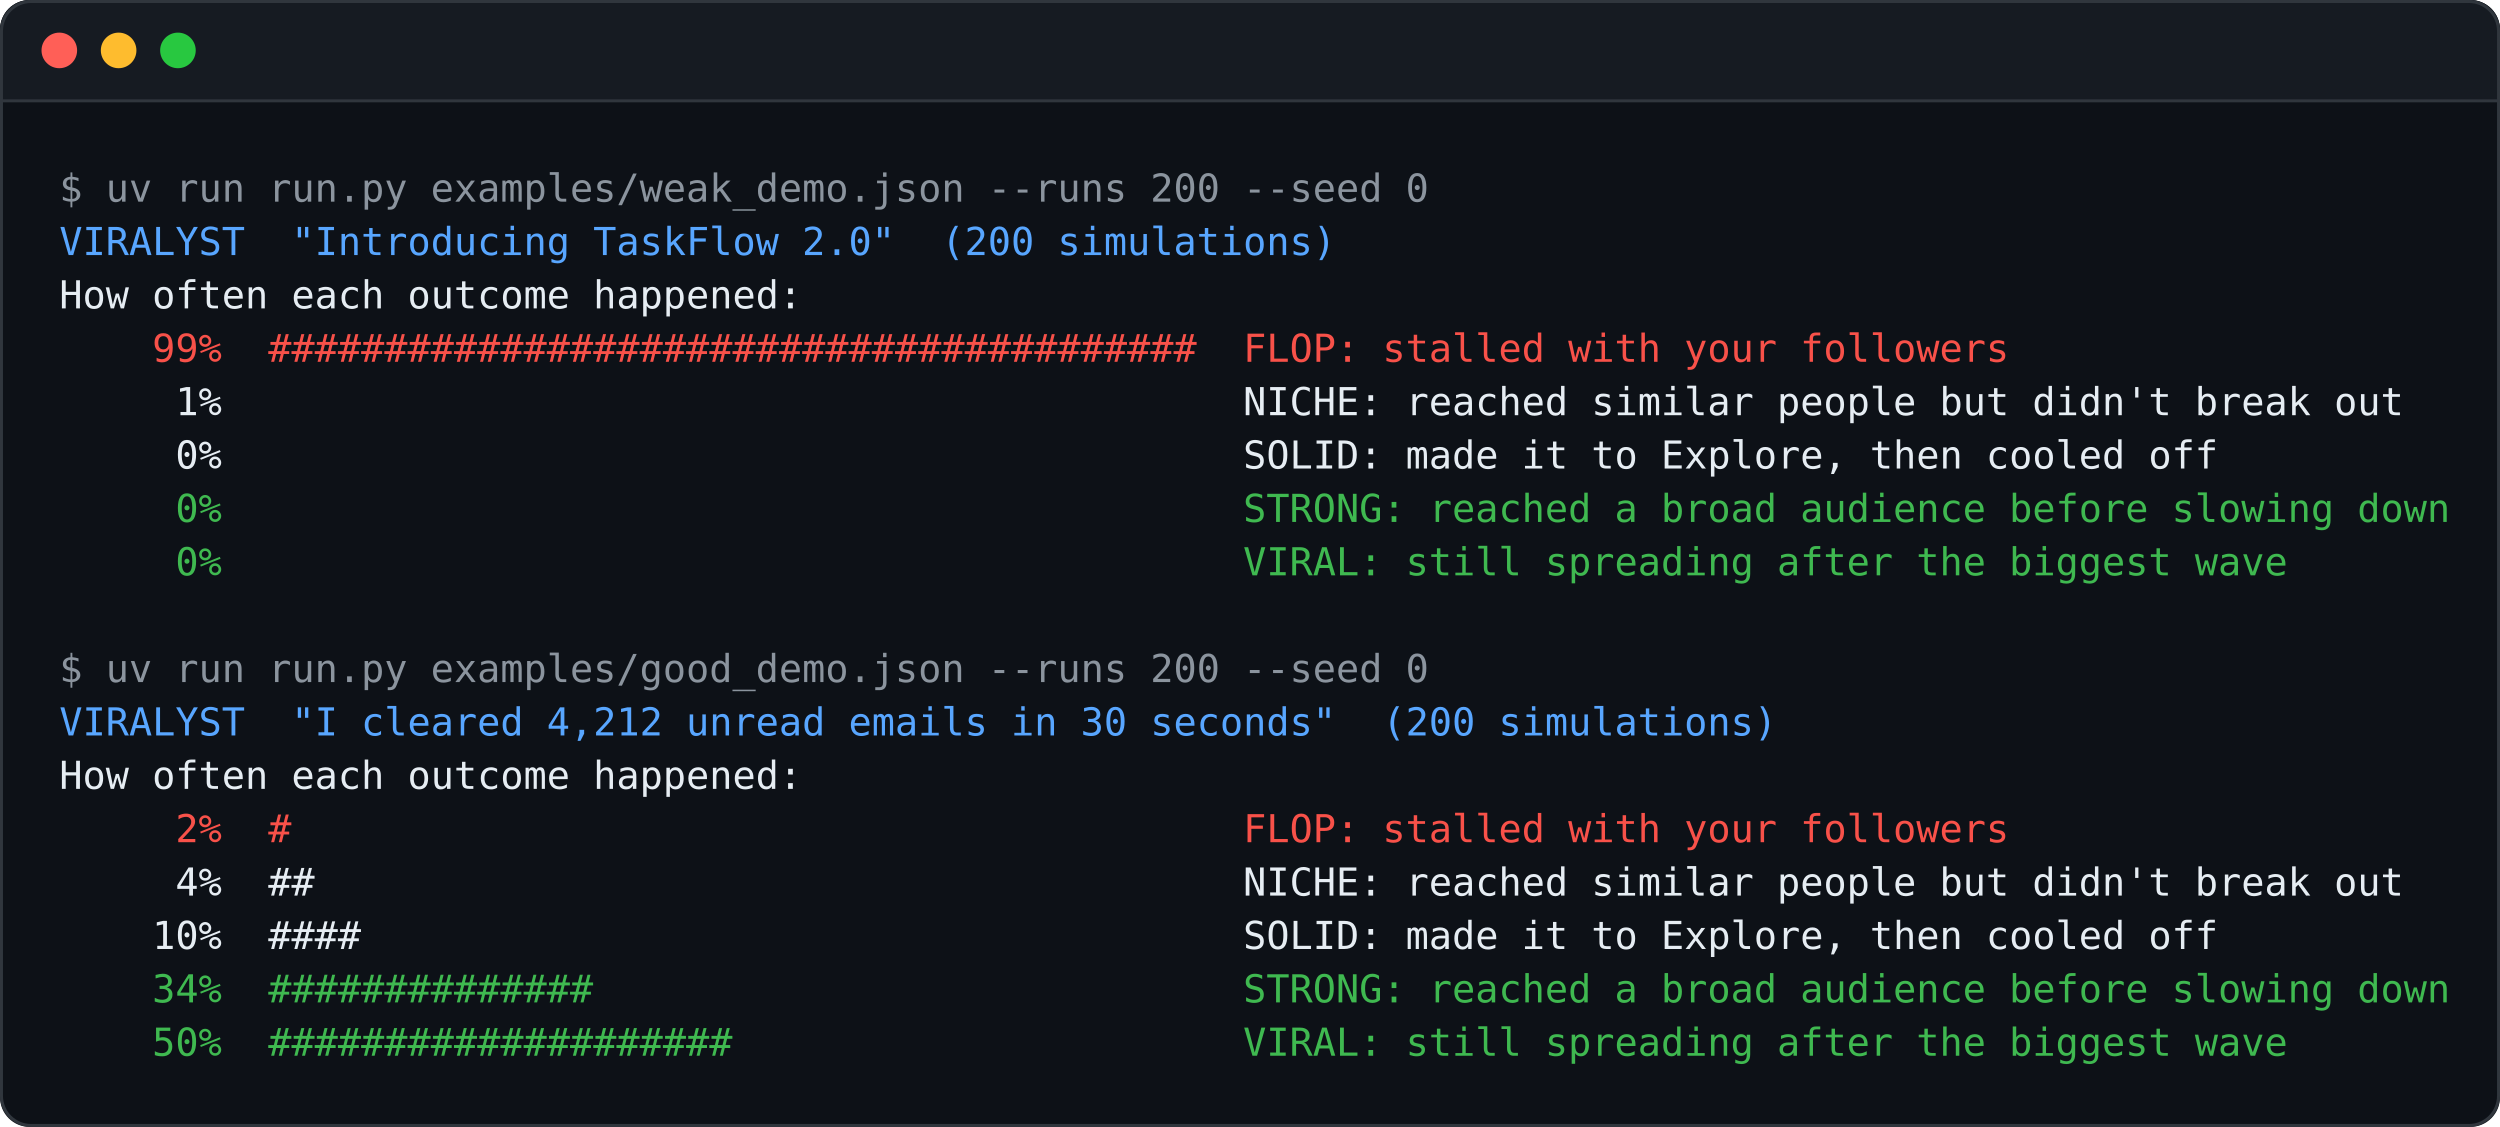
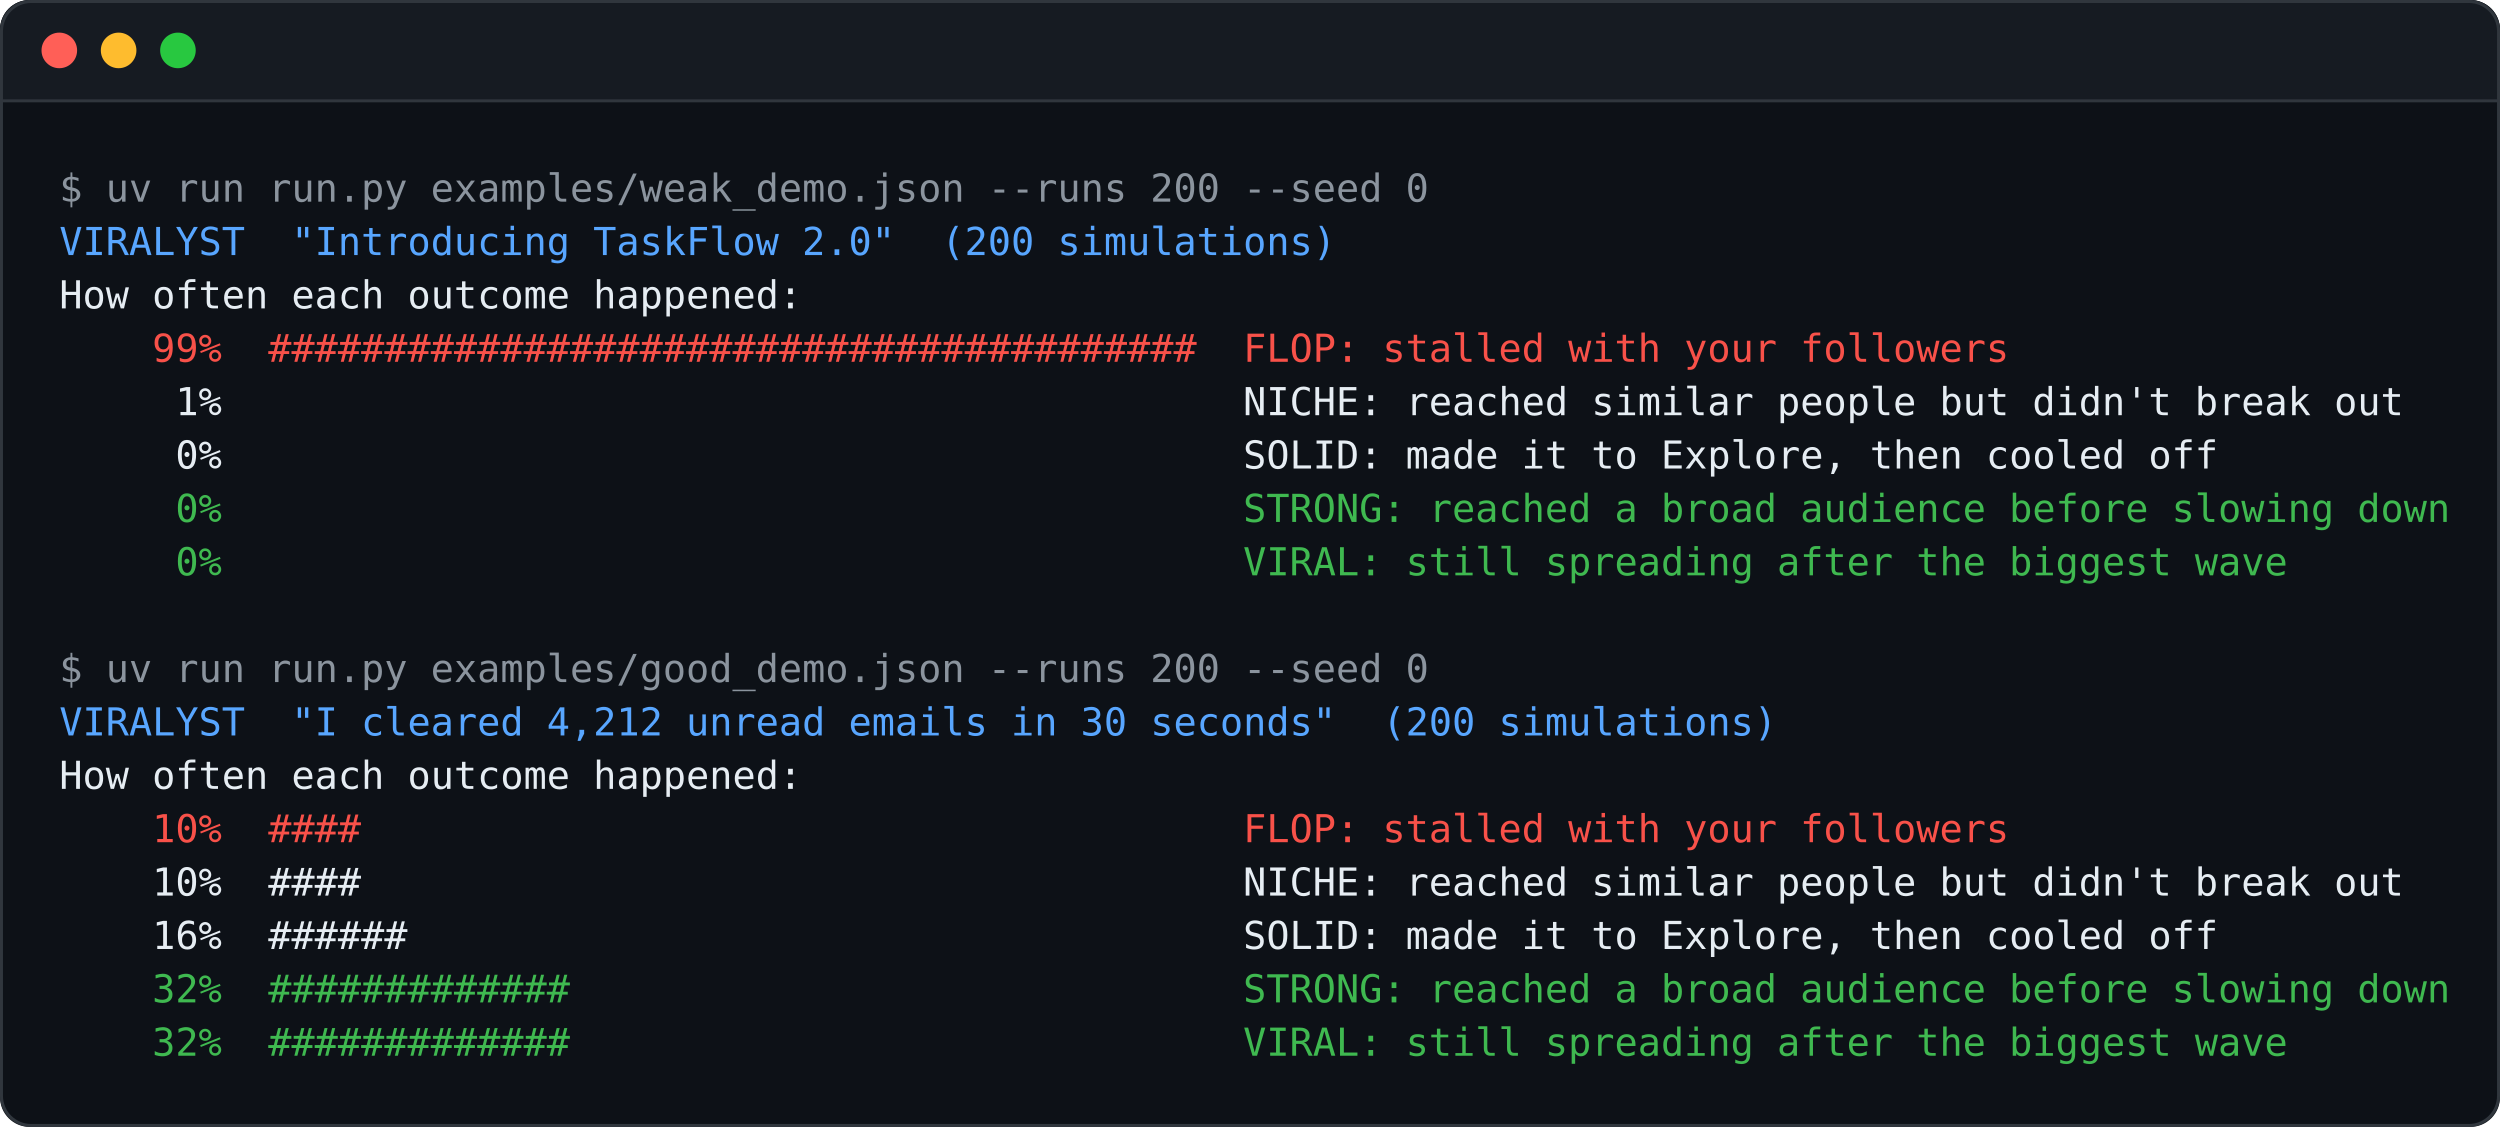
<svg xmlns="http://www.w3.org/2000/svg" width="843" height="380" viewBox="0 0 843 380">
  <rect width="843" height="380" rx="10" fill="#0d1117" />
  <path d="M0 10a10 10 0 0 1 10-10h823a10 10 0 0 1 10 10v24h-843z" fill="#161b22" />
  <line x1="0" y1="34" x2="843" y2="34" stroke="#30363d" />
  <circle cx="20" cy="17.0" r="6" fill="#ff5f57" />
  <circle cx="40" cy="17.0" r="6" fill="#febc2e" />
  <circle cx="60" cy="17.0" r="6" fill="#28c840" />
  <rect x="0.5" y="0.5" width="842" height="379" rx="10" fill="none" stroke="#30363d" />
  <g font-family="ui-monospace, SFMono-Regular, Menlo, Consolas, monospace" font-size="13" xml:space="preserve" style="white-space:pre">
    <text x="20" y="68" fill="#8b949e">$ uv run run.py examples/weak_demo.json --runs 200 --seed 0</text>
    <text x="20" y="86" fill="#58a6ff">VIRALYST  "Introducing TaskFlow 2.0"  (200 simulations)</text>
    <text x="20" y="104" fill="#e6edf3">How often each outcome happened:</text>
    <text x="20" y="122" fill="#f85149">    99%  ########################################  FLOP: stalled with your followers</text>
    <text x="20" y="140" fill="#e6edf3">     1%                                            NICHE: reached similar people but didn't break out</text>
    <text x="20" y="158" fill="#e6edf3">     0%                                            SOLID: made it to Explore, then cooled off</text>
    <text x="20" y="176" fill="#3fb950">     0%                                            STRONG: reached a broad audience before slowing down</text>
    <text x="20" y="194" fill="#3fb950">     0%                                            VIRAL: still spreading after the biggest wave</text>
    <text x="20" y="212" fill="#e6edf3" />
    <text x="20" y="230" fill="#8b949e">$ uv run run.py examples/good_demo.json --runs 200 --seed 0</text>
    <text x="20" y="248" fill="#58a6ff">VIRALYST  "I cleared 4,212 unread emails in 30 seconds"  (200 simulations)</text>
    <text x="20" y="266" fill="#e6edf3">How often each outcome happened:</text>
-     <text x="20" y="284" fill="#f85149">     2%  #                                         FLOP: stalled with your followers</text>
-     <text x="20" y="302" fill="#e6edf3">     4%  ##                                        NICHE: reached similar people but didn't break out</text>
-     <text x="20" y="320" fill="#e6edf3">    10%  ####                                      SOLID: made it to Explore, then cooled off</text>
-     <text x="20" y="338" fill="#3fb950">    34%  ##############                            STRONG: reached a broad audience before slowing down</text>
-     <text x="20" y="356" fill="#3fb950">    50%  ####################                      VIRAL: still spreading after the biggest wave</text>
+     <text x="20" y="284" fill="#f85149">    10%  ####                                      FLOP: stalled with your followers</text>
+     <text x="20" y="302" fill="#e6edf3">    10%  ####                                      NICHE: reached similar people but didn't break out</text>
+     <text x="20" y="320" fill="#e6edf3">    16%  ######                                    SOLID: made it to Explore, then cooled off</text>
+     <text x="20" y="338" fill="#3fb950">    32%  #############                             STRONG: reached a broad audience before slowing down</text>
+     <text x="20" y="356" fill="#3fb950">    32%  #############                             VIRAL: still spreading after the biggest wave</text>
  </g>
</svg>
